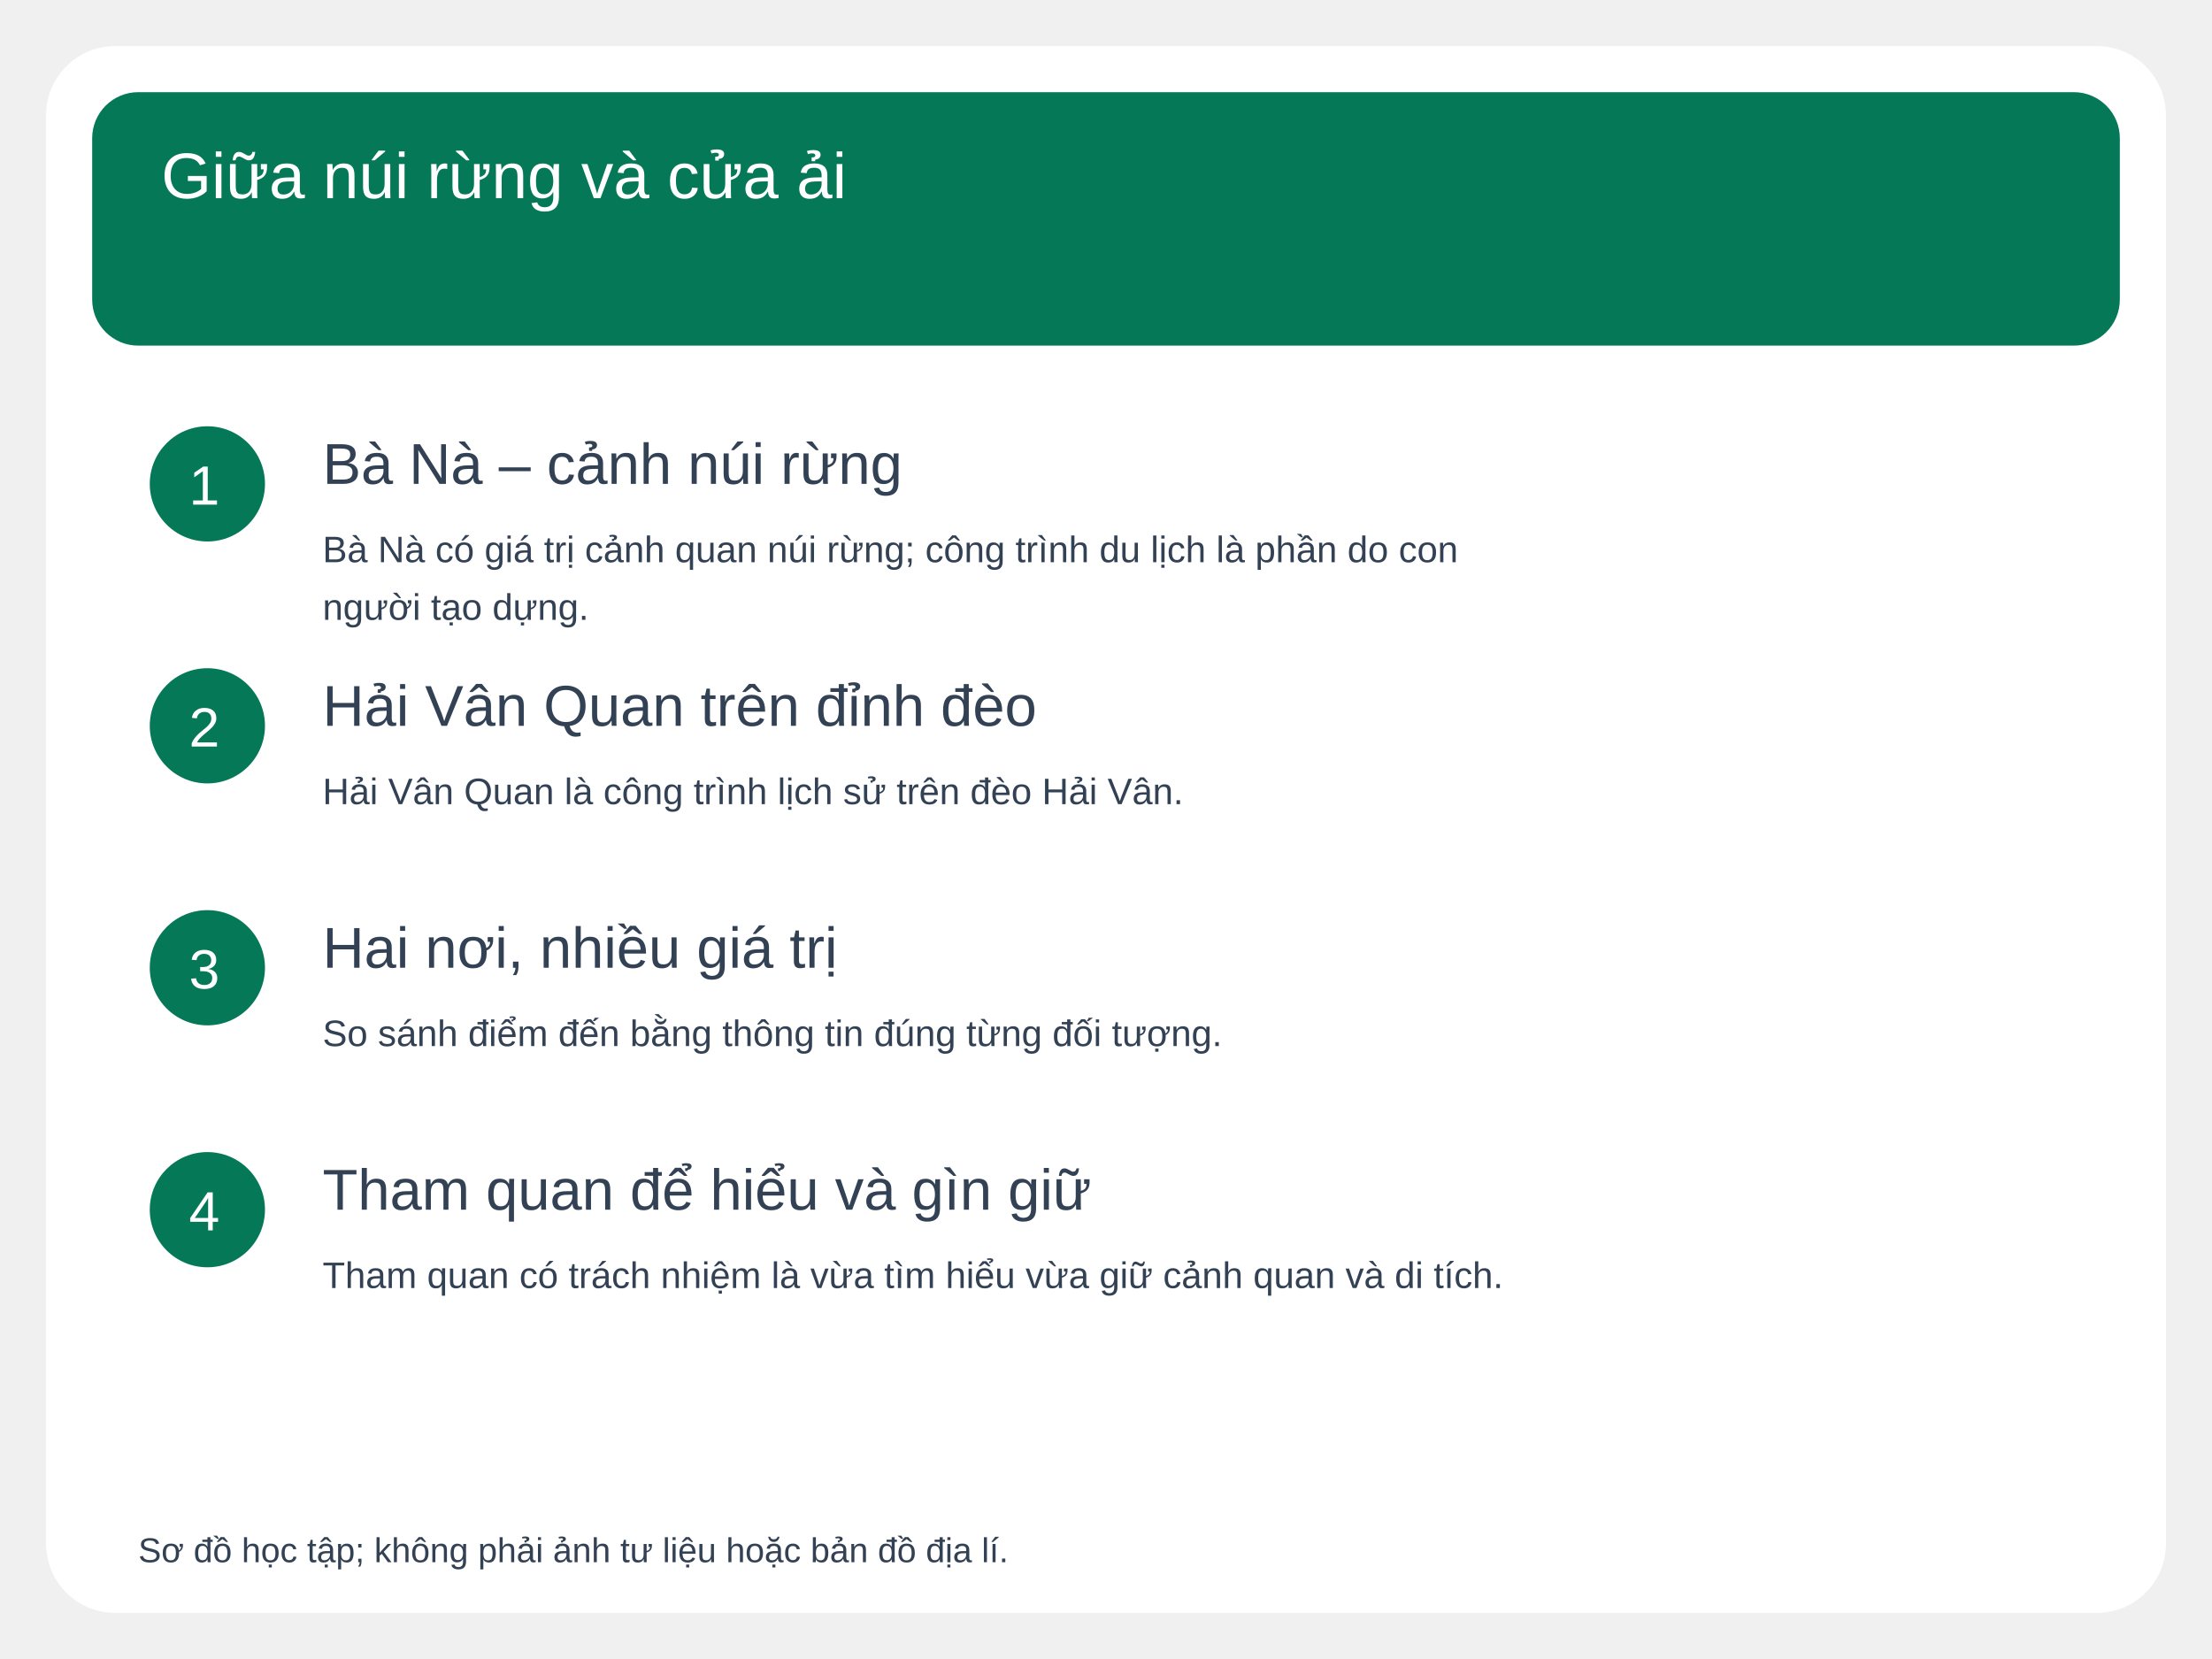
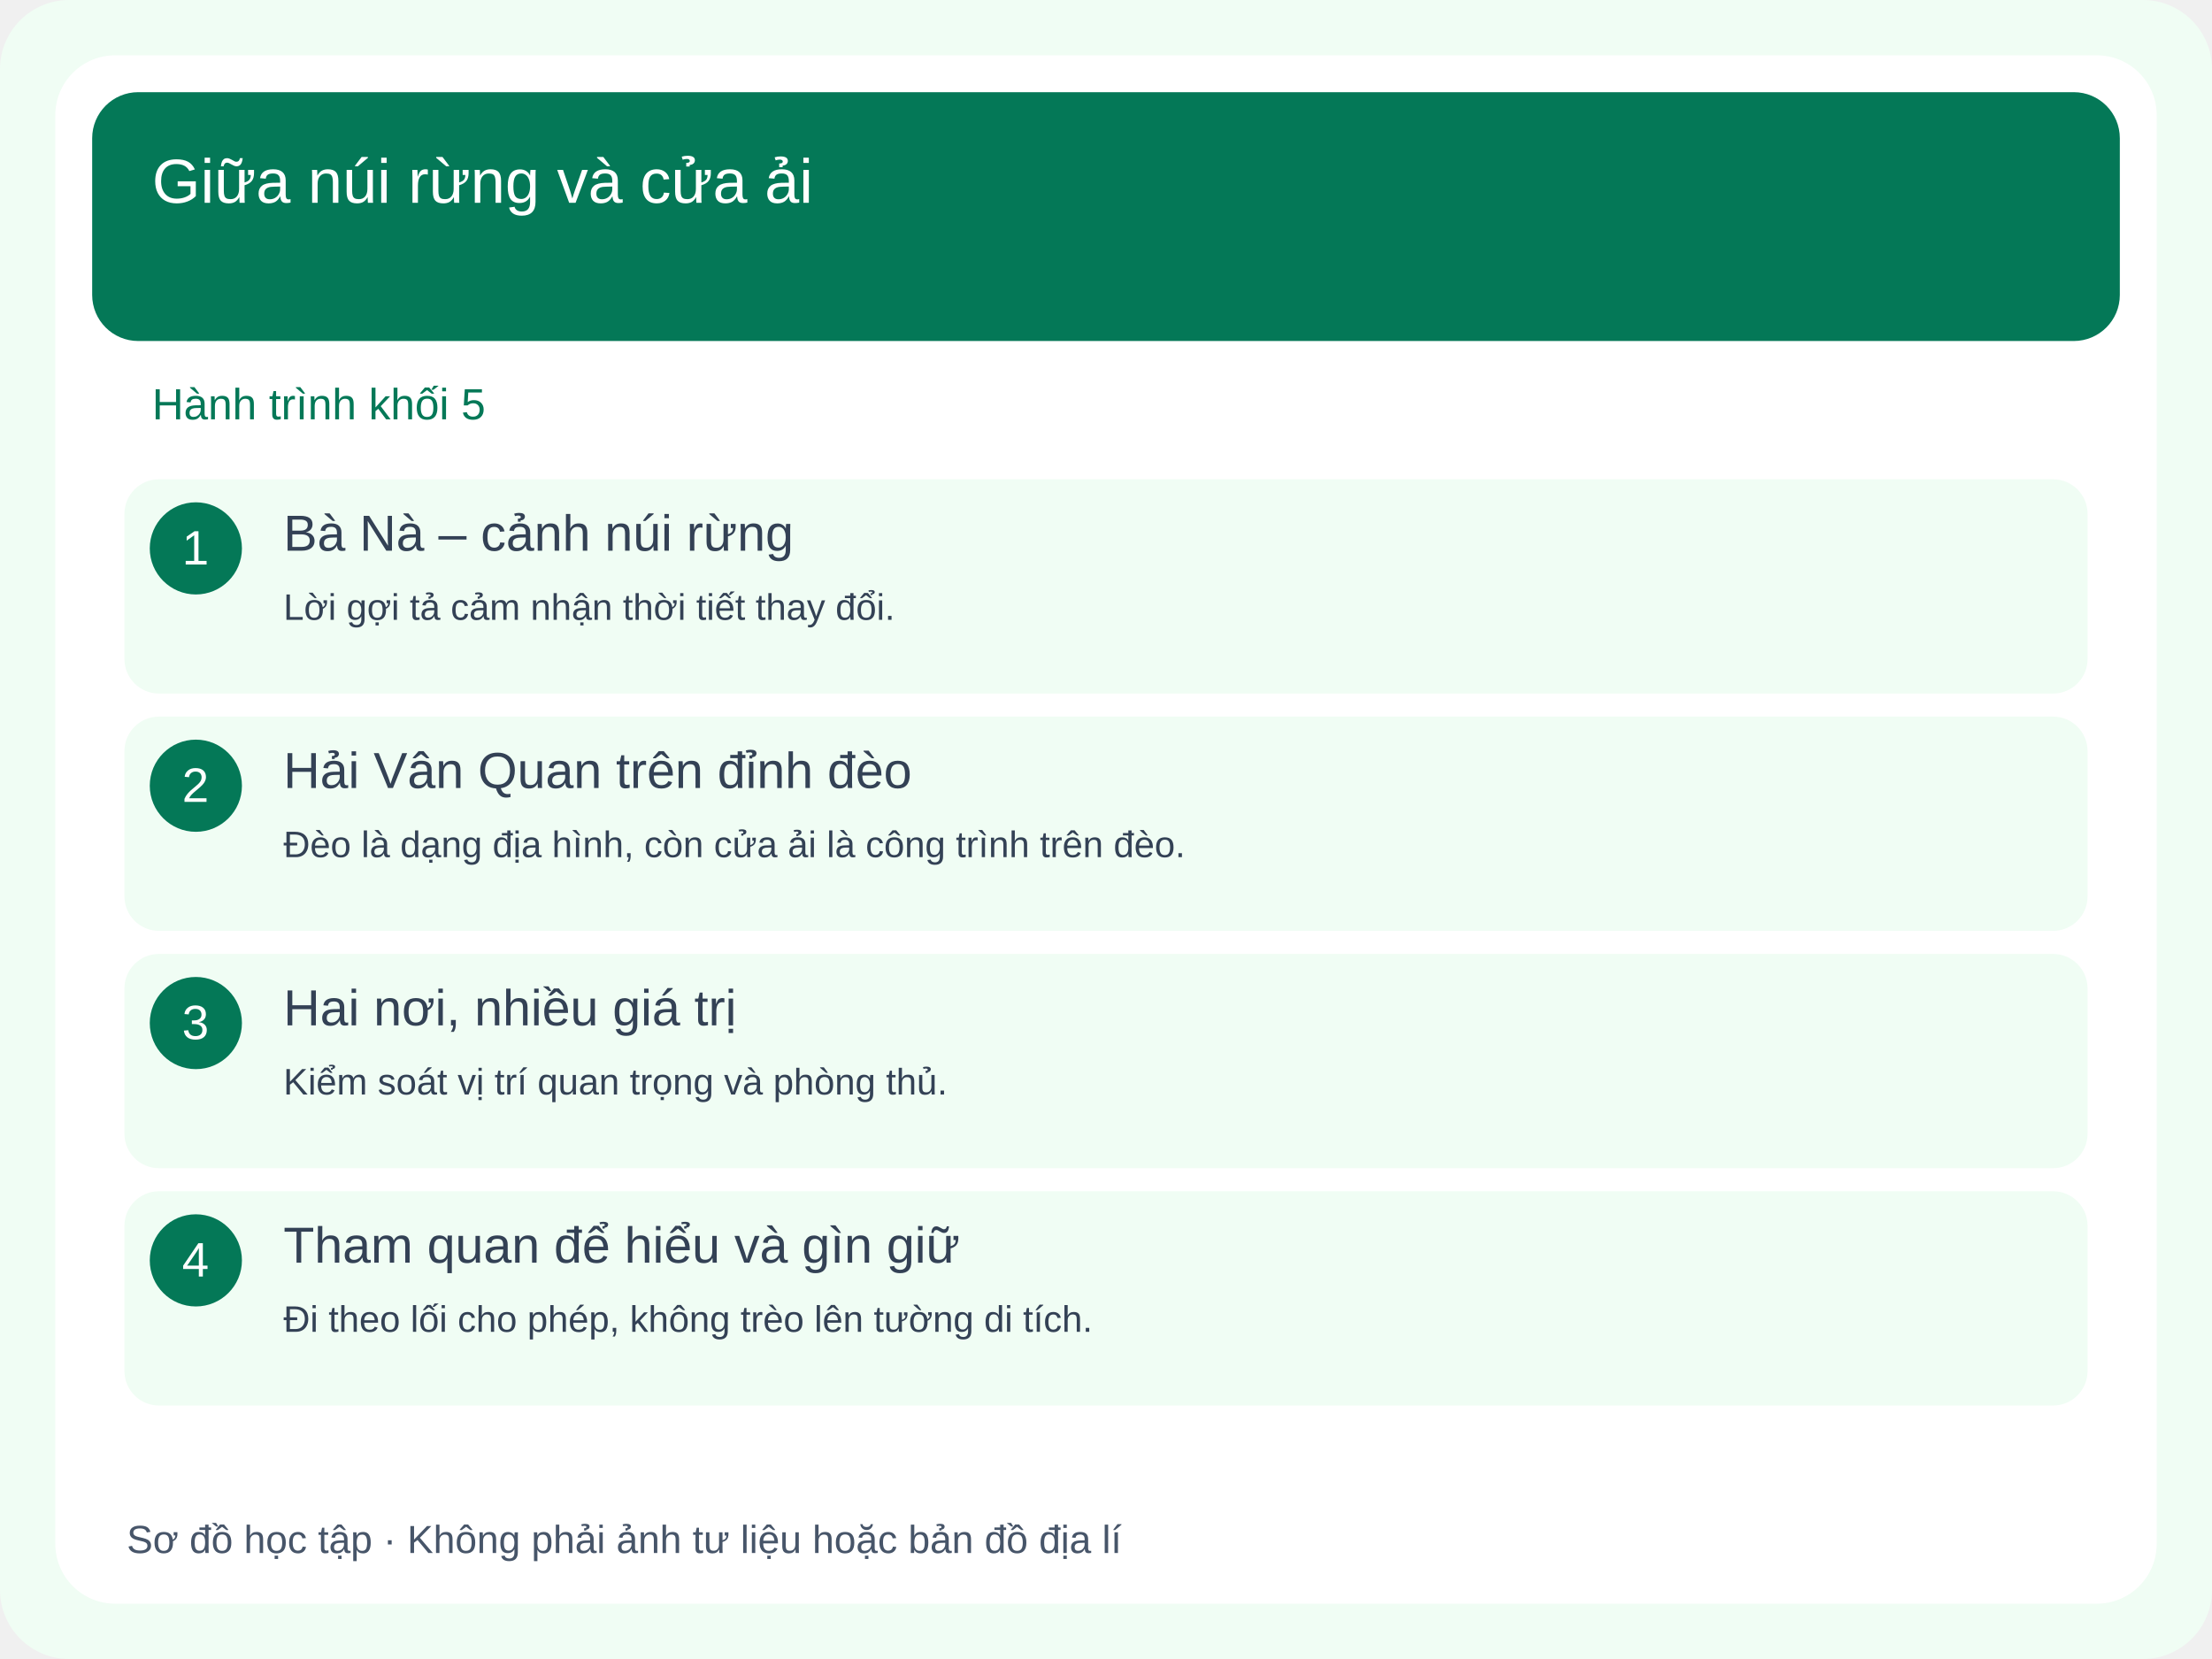
<svg xmlns="http://www.w3.org/2000/svg" viewBox="0 0 960 720">
+   <rect width="960" height="720" rx="30" fill="#f0fdf4" />
  <g font-family="Arial,sans-serif">
-     <rect x="20" y="20" width="920" height="680" rx="30" fill="white" />
-     <rect x="40" y="40" width="880" height="110" rx="20" fill="#047857" />
-     <text x="70" y="86" font-size="28" fill="white">Giữa núi rừng và cửa ải</text>
-     <circle cx="90" cy="210" r="25" fill="#047857" />
-     <text x="82" y="219" font-size="24" fill="white">1</text>
-     <text x="140" y="210" font-size="25" fill="#334155">Bà Nà – cảnh núi rừng</text>
-     <text x="140" y="244" font-size="16" fill="#334155">Bà Nà có giá trị cảnh quan núi rừng; công trình du lịch là phần do con</text>
-     <text x="140" y="269" font-size="16" fill="#334155">người tạo dựng.</text>
-     <circle cx="90" cy="315" r="25" fill="#047857" />
-     <text x="82" y="324" font-size="24" fill="white">2</text>
-     <text x="140" y="315" font-size="25" fill="#334155">Hải Vân Quan trên đỉnh đèo</text>
-     <text x="140" y="349" font-size="16" fill="#334155">Hải Vân Quan là công trình lịch sử trên đèo Hải Vân.</text>
-     <circle cx="90" cy="420" r="25" fill="#047857" />
-     <text x="82" y="429" font-size="24" fill="white">3</text>
-     <text x="140" y="420" font-size="25" fill="#334155">Hai nơi, nhiều giá trị</text>
-     <text x="140" y="454" font-size="16" fill="#334155">So sánh điểm đến bằng thông tin đúng từng đối tượng.</text>
-     <circle cx="90" cy="525" r="25" fill="#047857" />
-     <text x="82" y="534" font-size="24" fill="white">4</text>
-     <text x="140" y="525" font-size="25" fill="#334155">Tham quan để hiểu và gìn giữ</text>
-     <text x="140" y="559" font-size="16" fill="#334155">Tham quan có trách nhiệm là vừa tìm hiểu vừa giữ cảnh quan và di tích.</text>
-     <text x="60" y="678" font-size="15" fill="#334155">Sơ đồ học tập; không phải ảnh tư liệu hoặc bản đồ địa lí.</text>
+     <rect x="24" y="24" width="912" height="672" rx="26" fill="white" />
+     <rect x="40" y="40" width="880" height="108" rx="20" fill="#047857" />
+     <text x="66" y="88" font-size="27" fill="white">Giữa núi rừng và cửa ải</text>
+     <text x="66" y="182" font-size="19" fill="#047857">Hành trình khối 5</text>
+     <rect x="54" y="208" width="852" height="93" rx="15" fill="#f0fdf4" />
+     <circle cx="85" cy="238" r="20" fill="#047857" />
+     <text x="79" y="245" font-size="21" fill="white">1</text>
+     <text x="123" y="239" font-size="22" fill="#334155">Bà Nà – cảnh núi rừng</text>
+     <text x="123" y="269" font-size="16" fill="#334155">Lời gợi tả cảm nhận thời tiết thay đổi.</text>
+     <rect x="54" y="311" width="852" height="93" rx="15" fill="#f0fdf4" />
+     <circle cx="85" cy="341" r="20" fill="#047857" />
+     <text x="79" y="348" font-size="21" fill="white">2</text>
+     <text x="123" y="342" font-size="22" fill="#334155">Hải Vân Quan trên đỉnh đèo</text>
+     <text x="123" y="372" font-size="16" fill="#334155">Đèo là dạng địa hình, còn cửa ải là công trình trên đèo.</text>
+     <rect x="54" y="414" width="852" height="93" rx="15" fill="#f0fdf4" />
+     <circle cx="85" cy="444" r="20" fill="#047857" />
+     <text x="79" y="451" font-size="21" fill="white">3</text>
+     <text x="123" y="445" font-size="22" fill="#334155">Hai nơi, nhiều giá trị</text>
+     <text x="123" y="475" font-size="16" fill="#334155">Kiểm soát vị trí quan trọng và phòng thủ.</text>
+     <rect x="54" y="517" width="852" height="93" rx="15" fill="#f0fdf4" />
+     <circle cx="85" cy="547" r="20" fill="#047857" />
+     <text x="79" y="554" font-size="21" fill="white">4</text>
+     <text x="123" y="548" font-size="22" fill="#334155">Tham quan để hiểu và gìn giữ</text>
+     <text x="123" y="578" font-size="16" fill="#334155">Đi theo lối cho phép, không trèo lên tường di tích.</text>
+     <text x="55" y="674" font-size="17" fill="#475569">Sơ đồ học tập · Không phải ảnh tư liệu hoặc bản đồ địa lí</text>
  </g>
</svg>
